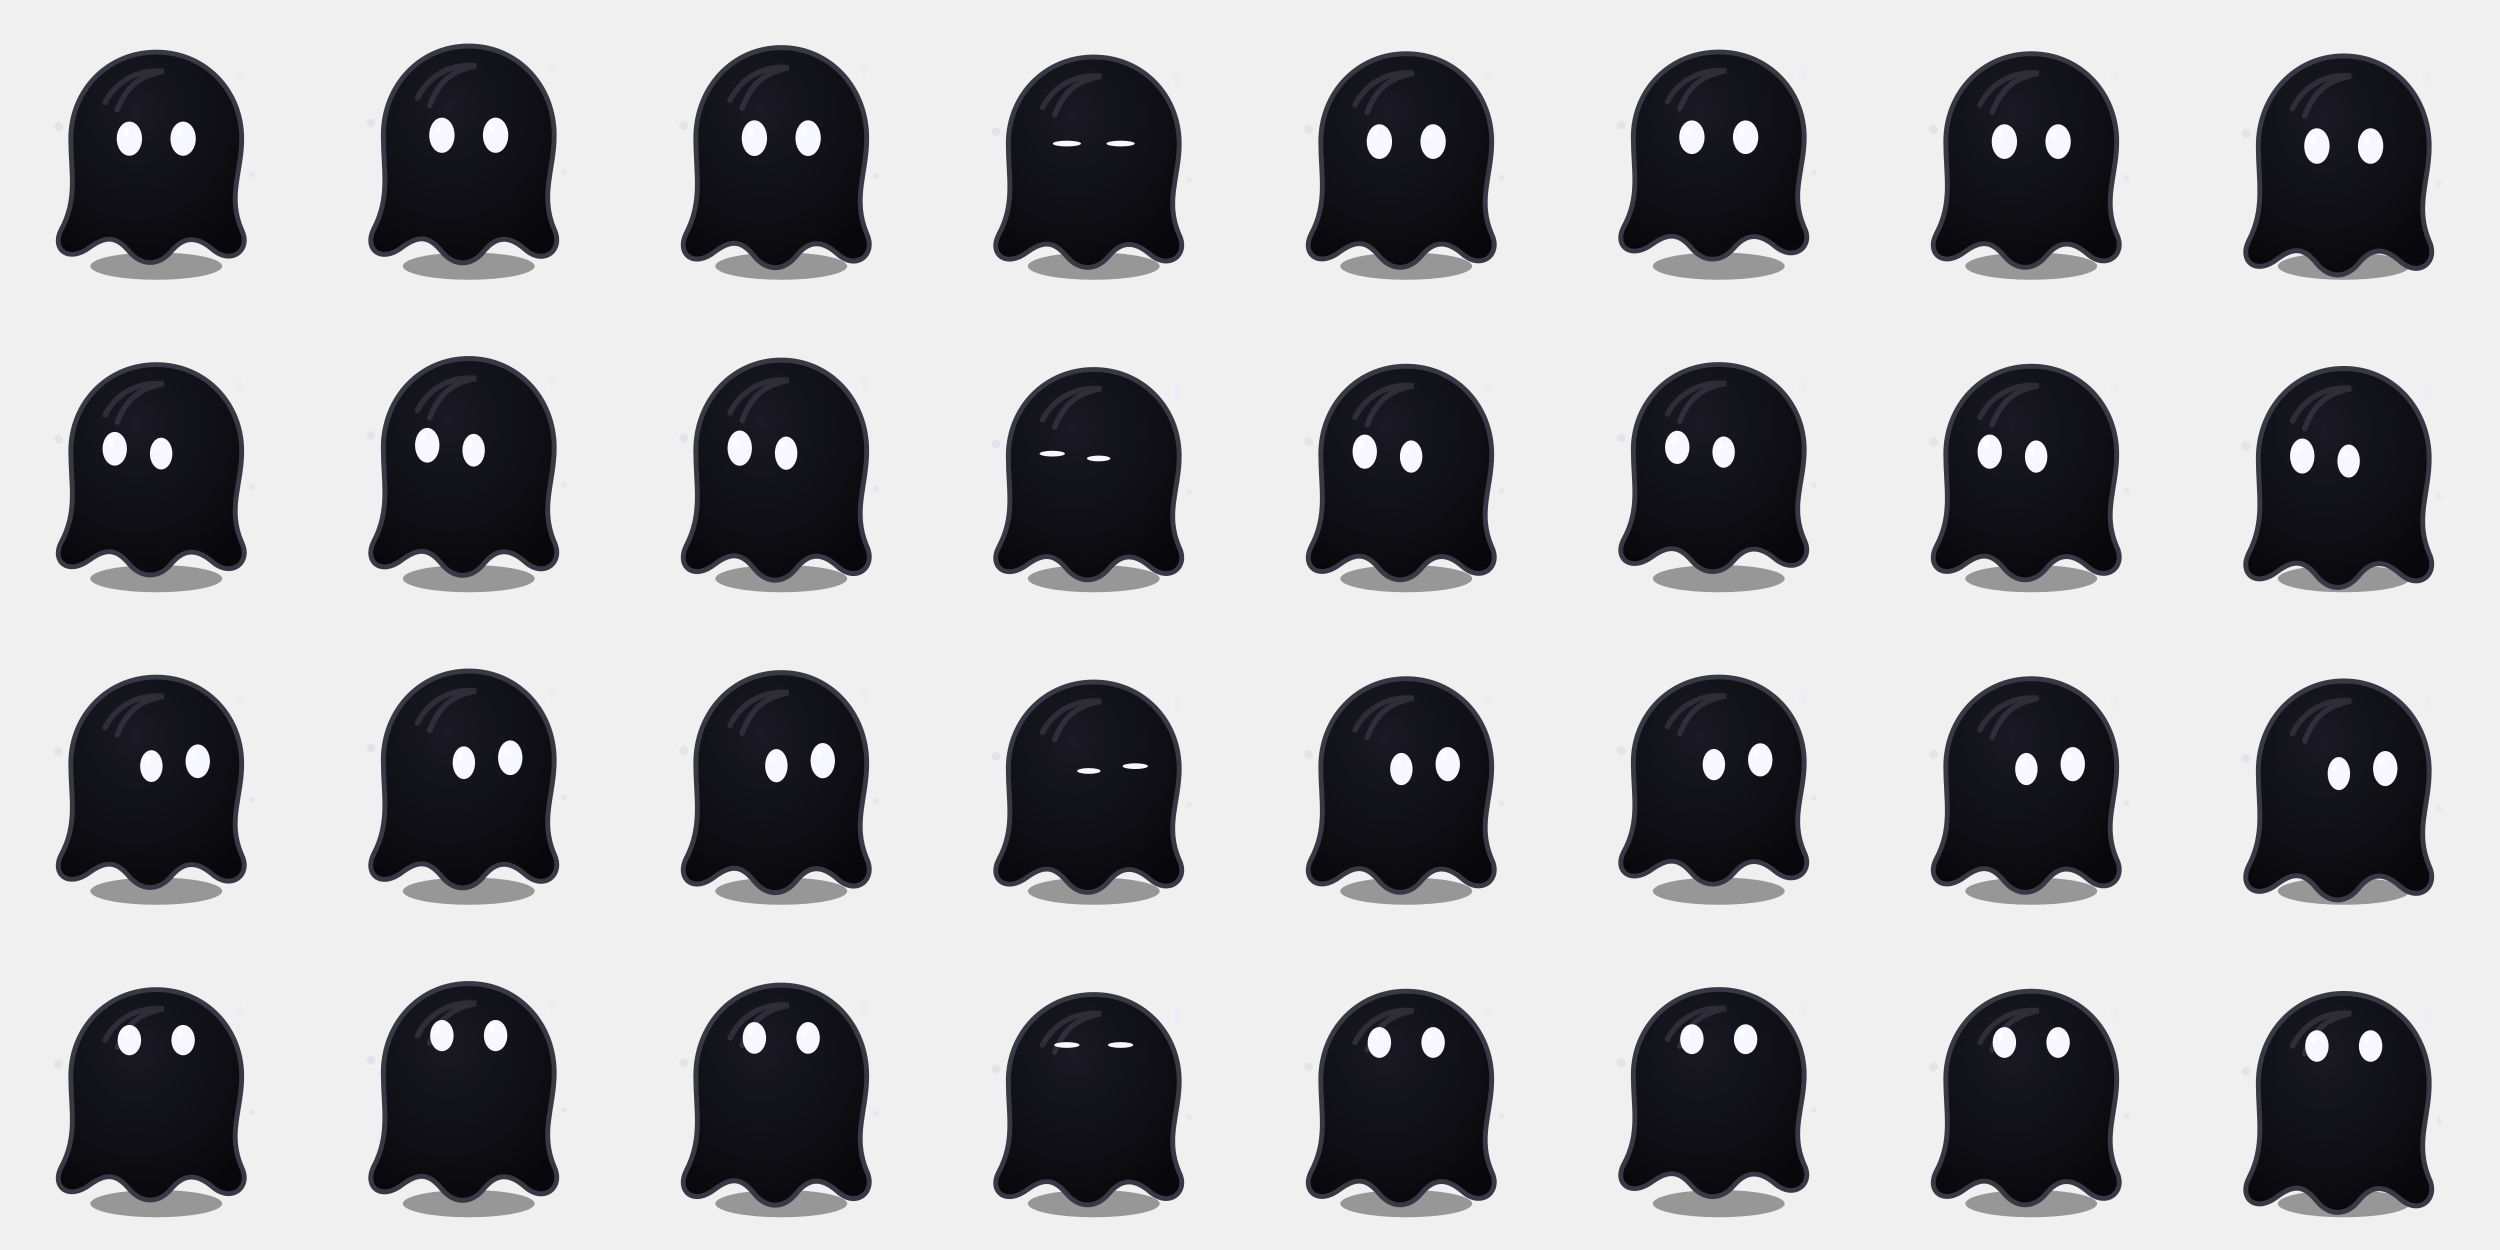
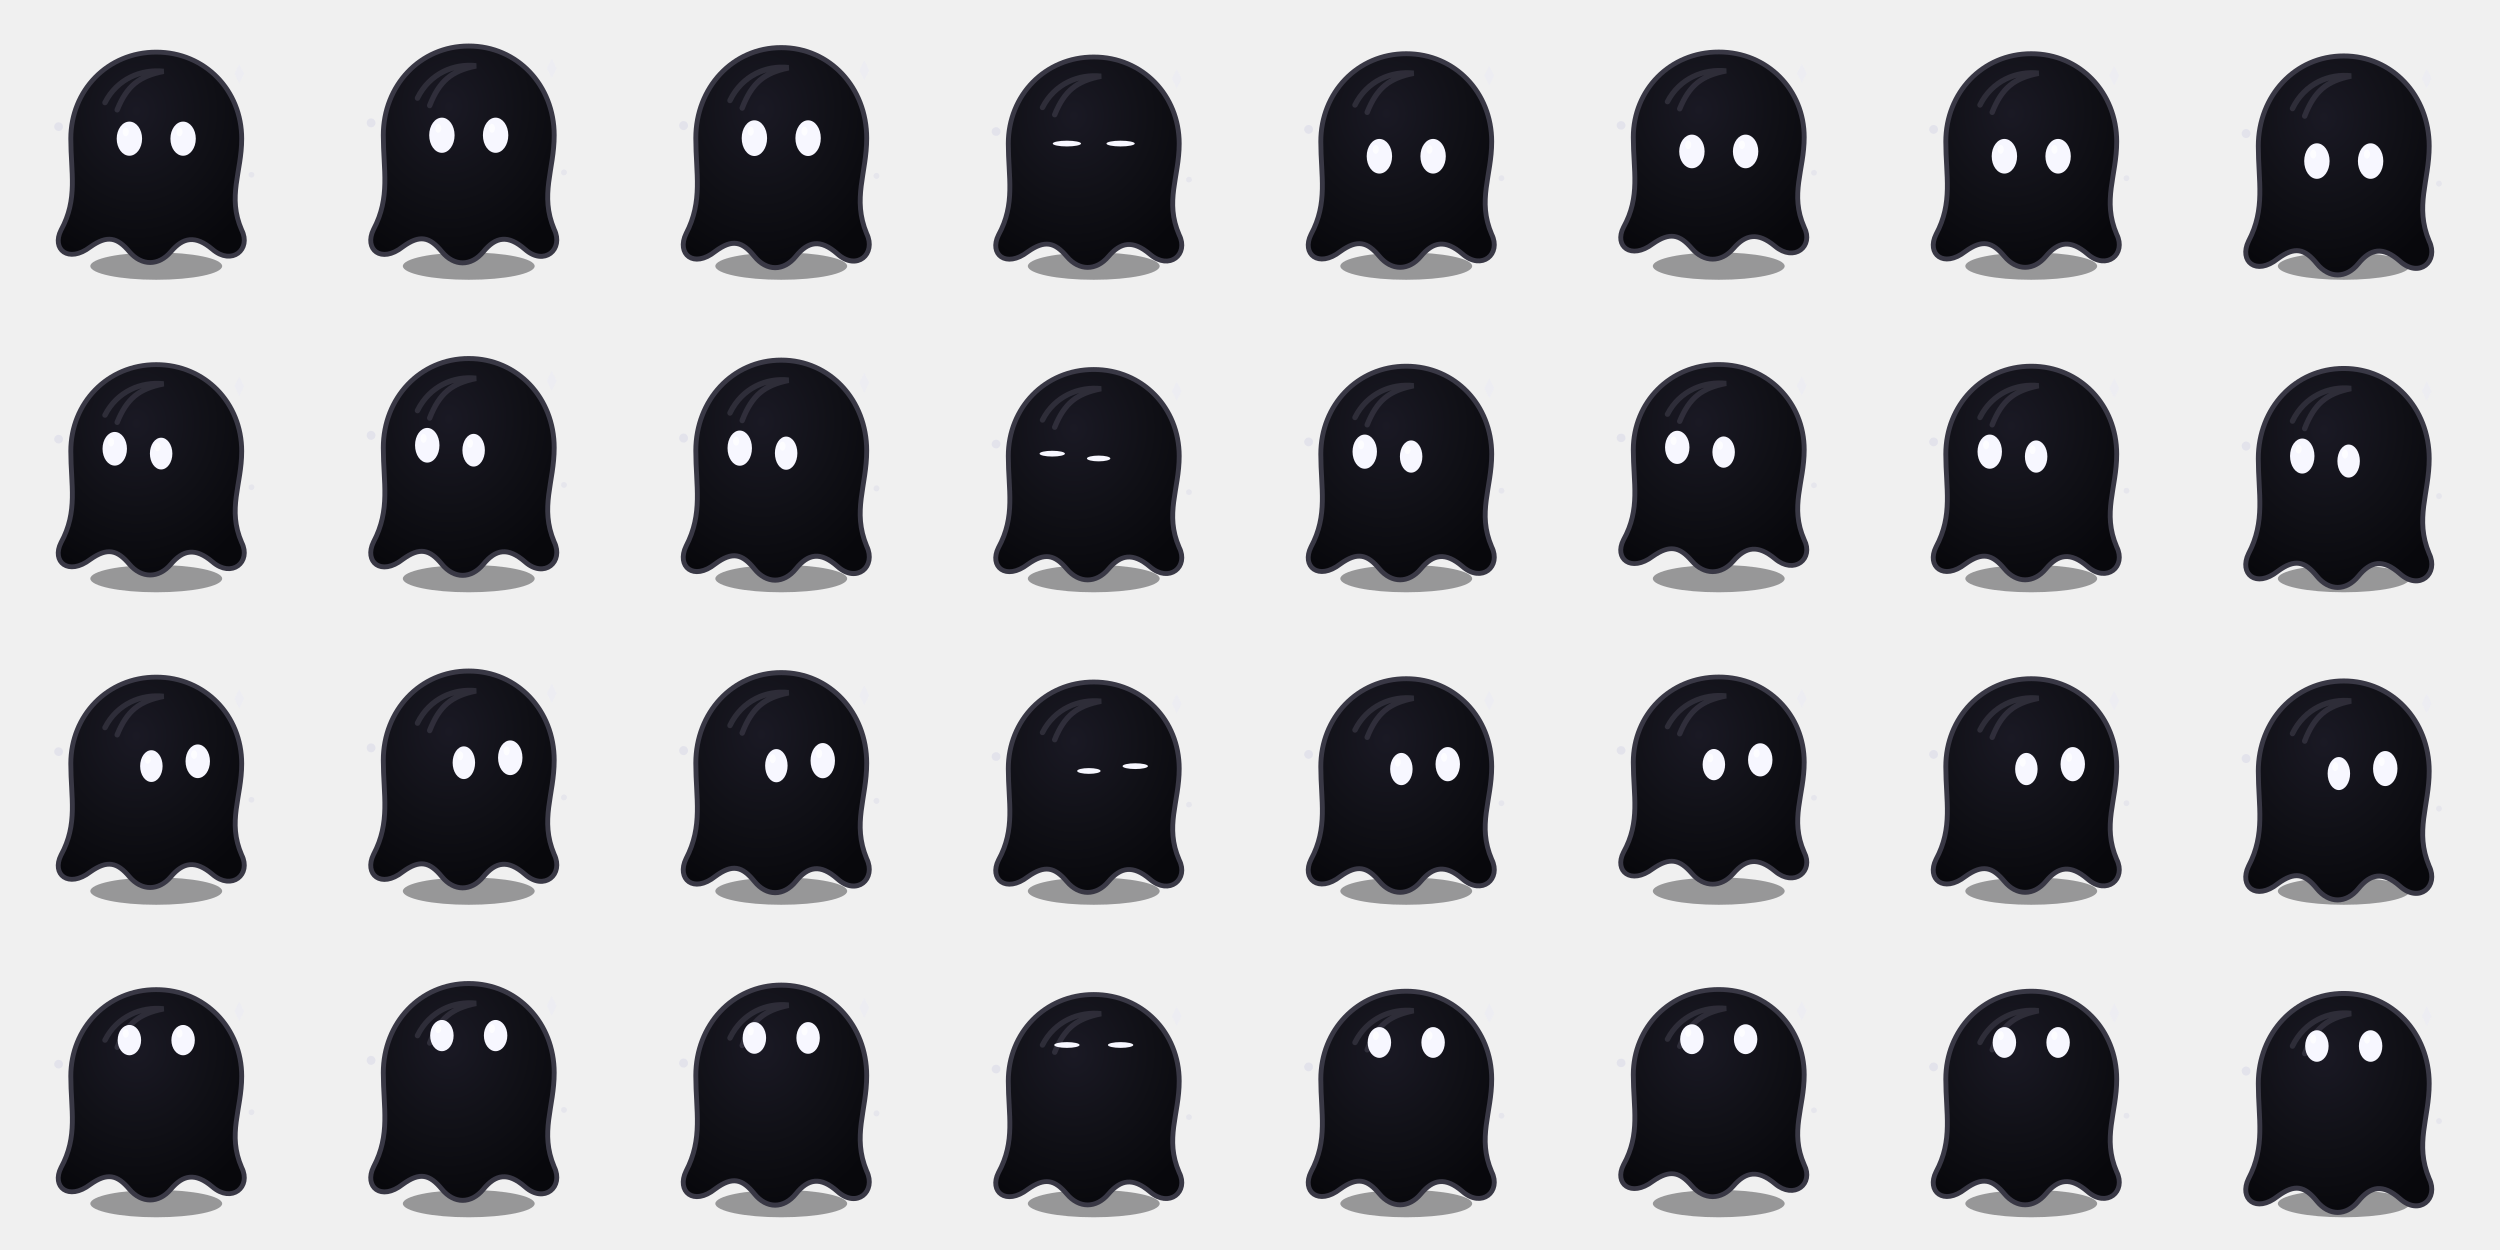
<svg xmlns="http://www.w3.org/2000/svg" width="1024" height="512" viewBox="0 0 1024 512">
  <defs>
    <radialGradient id="bodyGrad" cx="42%" cy="28%" r="75%">
      <stop offset="0" stop-color="#1A1924" />
      <stop offset="0.55" stop-color="#101016" />
      <stop offset="1" stop-color="#08080C" />
    </radialGradient>
    <radialGradient id="wispGrad" cx="50%" cy="42%" r="65%">
      <stop offset="0" stop-color="#FFFFFF" />
      <stop offset="0.32" stop-color="#DDF7FF" />
      <stop offset="0.72" stop-color="#9EDBF5" />
      <stop offset="1" stop-color="#8F8BCB" />
    </radialGradient>
    <linearGradient id="wingGrad" x1="0" y1="0" x2="1" y2="1">
      <stop offset="0" stop-color="#DCD9EE" />
      <stop offset="1" stop-color="#77768C" />
    </linearGradient>
  </defs>
  <g transform="translate(0 0)">
    <ellipse cx="64" cy="109" rx="27" ry="5.6" fill="#050509" opacity=".38" />
    <g transform="translate(0 -1.3) rotate(0.00 64 65) translate(0 65) scale(1 0.985) translate(0 -65)">
      <path d="M64 22 C44 22 29 38 29 58 C29 72 32 83 25 96 C21 104 28 110 37 103 C44 98 48 99 53 105 C58 111 65 111 70 105 C75 99 80 98 87 104 C95 111 103 104 99 96 C93 82 99 72 99 58 C99 38 84 22 64 22 Z" fill="url(#bodyGrad)" stroke="#393845" stroke-width="2.0" stroke-linejoin="round" />
      <path d="M43 43 C48 33 58 29 67 30 C57 32 52 36 48 46" fill="none" stroke="#777587" stroke-width="2.2" stroke-linecap="round" opacity=".25" />
      <ellipse cx="53" cy="58" rx="5.2" ry="7.1" fill="#F7F7FF" transform="translate(0 0.00) scale(1 1)" />
      <ellipse cx="51.5" cy="55.2" rx="1.25" ry="1.8" fill="#FFFFFF" opacity=".78" />
      <ellipse cx="75" cy="58" rx="5.2" ry="7.1" fill="#F7F7FF" transform="translate(0 0.00) scale(1 1)" />
      <ellipse cx="73.5" cy="55.2" rx="1.25" ry="1.8" fill="#FFFFFF" opacity=".78" />
      <circle cx="24" cy="53" r="1.8" fill="#D8D8E8" opacity=".55" />
      <circle cx="103" cy="73" r="1.2" fill="#D8D8E8" opacity=".42" />
      <path d="M96 31 l2 -4 l2 4 l-2 4 Z" fill="#E9E9F6" opacity=".42" />
    </g>
  </g>
  <g transform="translate(128 0)">
    <ellipse cx="64" cy="109" rx="27" ry="5.6" fill="#050509" opacity=".38" />
    <g transform="translate(0 -2.5) rotate(0.00 64 65) translate(0 65) scale(1 1.015) translate(0 -65)">
      <path d="M64 22 C44 22 29 38 29 58 C29 72 32 83 25 96 C21 104 28 110 37 103 C44 98 48 99 53 105 C58 111 65 111 70 105 C75 99 80 98 87 104 C95 111 103 104 99 96 C93 82 99 72 99 58 C99 38 84 22 64 22 Z" fill="url(#bodyGrad)" stroke="#393845" stroke-width="2.0" stroke-linejoin="round" />
      <path d="M43 43 C48 33 58 29 67 30 C57 32 52 36 48 46" fill="none" stroke="#777587" stroke-width="2.2" stroke-linecap="round" opacity=".25" />
      <ellipse cx="53" cy="58" rx="5.2" ry="7.1" fill="#F7F7FF" transform="translate(0 0.00) scale(1 1)" />
      <ellipse cx="51.5" cy="55.2" rx="1.25" ry="1.8" fill="#FFFFFF" opacity=".78" />
      <ellipse cx="75" cy="58" rx="5.2" ry="7.1" fill="#F7F7FF" transform="translate(0 0.00) scale(1 1)" />
      <ellipse cx="73.5" cy="55.2" rx="1.25" ry="1.8" fill="#FFFFFF" opacity=".78" />
      <circle cx="24" cy="53" r="1.8" fill="#D8D8E8" opacity=".55" />
      <circle cx="103" cy="73" r="1.2" fill="#D8D8E8" opacity=".42" />
      <path d="M96 31 l2 -4 l2 4 l-2 4 Z" fill="#E9E9F6" opacity=".42" />
    </g>
  </g>
  <g transform="translate(256 0)">
    <ellipse cx="64" cy="109" rx="27" ry="5.6" fill="#050509" opacity=".38" />
    <g transform="translate(0 -1.2) rotate(0.00 64 65) translate(0 65) scale(1 1.030) translate(0 -65)">
      <path d="M64 22 C44 22 29 38 29 58 C29 72 32 83 25 96 C21 104 28 110 37 103 C44 98 48 99 53 105 C58 111 65 111 70 105 C75 99 80 98 87 104 C95 111 103 104 99 96 C93 82 99 72 99 58 C99 38 84 22 64 22 Z" fill="url(#bodyGrad)" stroke="#393845" stroke-width="2.0" stroke-linejoin="round" />
      <path d="M43 43 C48 33 58 29 67 30 C57 32 52 36 48 46" fill="none" stroke="#777587" stroke-width="2.2" stroke-linecap="round" opacity=".25" />
      <ellipse cx="53" cy="58" rx="5.2" ry="7.1" fill="#F7F7FF" transform="translate(0 0.00) scale(1 1)" />
      <ellipse cx="51.5" cy="55.2" rx="1.25" ry="1.8" fill="#FFFFFF" opacity=".78" />
      <ellipse cx="75" cy="58" rx="5.2" ry="7.1" fill="#F7F7FF" transform="translate(0 0.00) scale(1 1)" />
      <ellipse cx="73.5" cy="55.2" rx="1.25" ry="1.8" fill="#FFFFFF" opacity=".78" />
      <circle cx="24" cy="53" r="1.8" fill="#D8D8E8" opacity=".55" />
      <circle cx="103" cy="73" r="1.2" fill="#D8D8E8" opacity=".42" />
      <path d="M96 31 l2 -4 l2 4 l-2 4 Z" fill="#E9E9F6" opacity=".42" />
    </g>
  </g>
  <g transform="translate(384 0)">
    <ellipse cx="64" cy="109" rx="27" ry="5.6" fill="#050509" opacity=".38" />
    <g transform="translate(0 0.7) rotate(0.00 64 65) translate(0 65) scale(1 0.985) translate(0 -65)">
      <path d="M64 22 C44 22 29 38 29 58 C29 72 32 83 25 96 C21 104 28 110 37 103 C44 98 48 99 53 105 C58 111 65 111 70 105 C75 99 80 98 87 104 C95 111 103 104 99 96 C93 82 99 72 99 58 C99 38 84 22 64 22 Z" fill="url(#bodyGrad)" stroke="#393845" stroke-width="2.0" stroke-linejoin="round" />
      <path d="M43 43 C48 33 58 29 67 30 C57 32 52 36 48 46" fill="none" stroke="#777587" stroke-width="2.2" stroke-linecap="round" opacity=".25" />
      <ellipse cx="53" cy="58" rx="5.8" ry="1.2" fill="#F7F7FF" />
      <ellipse cx="75" cy="58" rx="5.8" ry="1.2" fill="#F7F7FF" />
      <circle cx="24" cy="53" r="1.8" fill="#D8D8E8" opacity=".55" />
      <circle cx="103" cy="73" r="1.2" fill="#D8D8E8" opacity=".42" />
      <path d="M96 31 l2 -4 l2 4 l-2 4 Z" fill="#E9E9F6" opacity=".42" />
    </g>
  </g>
  <g transform="translate(512 0)">
    <ellipse cx="64" cy="109" rx="27" ry="5.6" fill="#050509" opacity=".38" />
    <g transform="translate(0 0.0) rotate(0.00 64 65) translate(0 65) scale(1 1.000) translate(0 -65)">
      <path d="M64 22 C44 22 29 38 29 58 C29 72 32 83 25 96 C21 104 28 110 37 103 C44 98 48 99 53 105 C58 111 65 111 70 105 C75 99 80 98 87 104 C95 111 103 104 99 96 C93 82 99 72 99 58 C99 38 84 22 64 22 Z" fill="url(#bodyGrad)" stroke="#393845" stroke-width="2.0" stroke-linejoin="round" />
      <path d="M43 43 C48 33 58 29 67 30 C57 32 52 36 48 46" fill="none" stroke="#777587" stroke-width="2.2" stroke-linecap="round" opacity=".25" />
-       <ellipse cx="53" cy="58" rx="5.2" ry="7.1" fill="#F7F7FF" transform="translate(0 0.00) scale(1 1)" />
-       <ellipse cx="51.5" cy="55.2" rx="1.25" ry="1.8" fill="#FFFFFF" opacity=".78" />
-       <ellipse cx="75" cy="58" rx="5.2" ry="7.1" fill="#F7F7FF" transform="translate(0 0.00) scale(1 1)" />
-       <ellipse cx="73.5" cy="55.2" rx="1.25" ry="1.8" fill="#FFFFFF" opacity=".78" />
+       <ellipse cx="53" cy="64" rx="5.2" ry="7.1" fill="#F7F7FF" transform="translate(0 0.00) scale(1 1)" />
+       <ellipse cx="51.5" cy="61.2" rx="1.25" ry="1.8" fill="#FFFFFF" opacity=".78" />
+       <ellipse cx="75" cy="64" rx="5.2" ry="7.1" fill="#F7F7FF" transform="translate(0 0.00) scale(1 1)" />
+       <ellipse cx="73.5" cy="61.2" rx="1.25" ry="1.8" fill="#FFFFFF" opacity=".78" />
      <circle cx="24" cy="53" r="1.8" fill="#D8D8E8" opacity=".55" />
      <circle cx="103" cy="73" r="1.2" fill="#D8D8E8" opacity=".42" />
      <path d="M96 31 l2 -4 l2 4 l-2 4 Z" fill="#E9E9F6" opacity=".42" />
    </g>
  </g>
  <g transform="translate(640 0)">
    <ellipse cx="64" cy="109" rx="27" ry="5.6" fill="#050509" opacity=".38" />
    <g transform="translate(0 -2.0) rotate(0.00 64 65) translate(0 65) scale(1 0.970) translate(0 -65)">
      <path d="M64 22 C44 22 29 38 29 58 C29 72 32 83 25 96 C21 104 28 110 37 103 C44 98 48 99 53 105 C58 111 65 111 70 105 C75 99 80 98 87 104 C95 111 103 104 99 96 C93 82 99 72 99 58 C99 38 84 22 64 22 Z" fill="url(#bodyGrad)" stroke="#393845" stroke-width="2.0" stroke-linejoin="round" />
      <path d="M43 43 C48 33 58 29 67 30 C57 32 52 36 48 46" fill="none" stroke="#777587" stroke-width="2.2" stroke-linecap="round" opacity=".25" />
-       <ellipse cx="53" cy="58" rx="5.2" ry="7.1" fill="#F7F7FF" transform="translate(0 0.00) scale(1 1)" />
-       <ellipse cx="51.5" cy="55.2" rx="1.25" ry="1.8" fill="#FFFFFF" opacity=".78" />
-       <ellipse cx="75" cy="58" rx="5.2" ry="7.1" fill="#F7F7FF" transform="translate(0 0.00) scale(1 1)" />
-       <ellipse cx="73.5" cy="55.2" rx="1.25" ry="1.8" fill="#FFFFFF" opacity=".78" />
+       <ellipse cx="53" cy="64" rx="5.2" ry="7.1" fill="#F7F7FF" transform="translate(0 0.00) scale(1 1)" />
+       <ellipse cx="51.5" cy="61.2" rx="1.25" ry="1.8" fill="#FFFFFF" opacity=".78" />
+       <ellipse cx="75" cy="64" rx="5.2" ry="7.1" fill="#F7F7FF" transform="translate(0 0.00) scale(1 1)" />
+       <ellipse cx="73.5" cy="61.2" rx="1.25" ry="1.8" fill="#FFFFFF" opacity=".78" />
      <circle cx="24" cy="53" r="1.8" fill="#D8D8E8" opacity=".55" />
      <circle cx="103" cy="73" r="1.2" fill="#D8D8E8" opacity=".42" />
      <path d="M96 31 l2 -4 l2 4 l-2 4 Z" fill="#E9E9F6" opacity=".42" />
    </g>
  </g>
  <g transform="translate(768 0)">
    <ellipse cx="64" cy="109" rx="27" ry="5.6" fill="#050509" opacity=".38" />
    <g transform="translate(0 0.0) rotate(0.00 64 65) translate(0 65) scale(1 1.000) translate(0 -65)">
      <path d="M64 22 C44 22 29 38 29 58 C29 72 32 83 25 96 C21 104 28 110 37 103 C44 98 48 99 53 105 C58 111 65 111 70 105 C75 99 80 98 87 104 C95 111 103 104 99 96 C93 82 99 72 99 58 C99 38 84 22 64 22 Z" fill="url(#bodyGrad)" stroke="#393845" stroke-width="2.0" stroke-linejoin="round" />
      <path d="M43 43 C48 33 58 29 67 30 C57 32 52 36 48 46" fill="none" stroke="#777587" stroke-width="2.2" stroke-linecap="round" opacity=".25" />
-       <ellipse cx="53" cy="58" rx="5.2" ry="7.1" fill="#F7F7FF" transform="translate(0 0.00) scale(1 1)" />
-       <ellipse cx="51.5" cy="55.2" rx="1.25" ry="1.8" fill="#FFFFFF" opacity=".78" />
-       <ellipse cx="75" cy="58" rx="5.2" ry="7.1" fill="#F7F7FF" transform="translate(0 0.00) scale(1 1)" />
-       <ellipse cx="73.5" cy="55.2" rx="1.25" ry="1.8" fill="#FFFFFF" opacity=".78" />
+       <ellipse cx="53" cy="64" rx="5.2" ry="7.1" fill="#F7F7FF" transform="translate(0 0.00) scale(1 1)" />
+       <ellipse cx="51.5" cy="61.2" rx="1.25" ry="1.8" fill="#FFFFFF" opacity=".78" />
+       <ellipse cx="75" cy="64" rx="5.2" ry="7.1" fill="#F7F7FF" transform="translate(0 0.00) scale(1 1)" />
+       <ellipse cx="73.5" cy="61.2" rx="1.25" ry="1.8" fill="#FFFFFF" opacity=".78" />
      <circle cx="24" cy="53" r="1.8" fill="#D8D8E8" opacity=".55" />
      <circle cx="103" cy="73" r="1.2" fill="#D8D8E8" opacity=".42" />
      <path d="M96 31 l2 -4 l2 4 l-2 4 Z" fill="#E9E9F6" opacity=".42" />
    </g>
  </g>
  <g transform="translate(896 0)">
    <ellipse cx="64" cy="109" rx="27" ry="5.6" fill="#050509" opacity=".38" />
    <g transform="translate(0 2.0) rotate(0.00 64 65) translate(0 65) scale(1 1.025) translate(0 -65)">
      <path d="M64 22 C44 22 29 38 29 58 C29 72 32 83 25 96 C21 104 28 110 37 103 C44 98 48 99 53 105 C58 111 65 111 70 105 C75 99 80 98 87 104 C95 111 103 104 99 96 C93 82 99 72 99 58 C99 38 84 22 64 22 Z" fill="url(#bodyGrad)" stroke="#393845" stroke-width="2.0" stroke-linejoin="round" />
      <path d="M43 43 C48 33 58 29 67 30 C57 32 52 36 48 46" fill="none" stroke="#777587" stroke-width="2.2" stroke-linecap="round" opacity=".25" />
-       <ellipse cx="53" cy="58" rx="5.2" ry="7.1" fill="#F7F7FF" transform="translate(0 0.00) scale(1 1)" />
-       <ellipse cx="51.5" cy="55.2" rx="1.25" ry="1.8" fill="#FFFFFF" opacity=".78" />
-       <ellipse cx="75" cy="58" rx="5.2" ry="7.1" fill="#F7F7FF" transform="translate(0 0.00) scale(1 1)" />
-       <ellipse cx="73.5" cy="55.2" rx="1.25" ry="1.8" fill="#FFFFFF" opacity=".78" />
+       <ellipse cx="53" cy="64" rx="5.2" ry="7.1" fill="#F7F7FF" transform="translate(0 0.00) scale(1 1)" />
+       <ellipse cx="51.5" cy="61.2" rx="1.25" ry="1.8" fill="#FFFFFF" opacity=".78" />
+       <ellipse cx="75" cy="64" rx="5.2" ry="7.1" fill="#F7F7FF" transform="translate(0 0.00) scale(1 1)" />
+       <ellipse cx="73.5" cy="61.2" rx="1.25" ry="1.8" fill="#FFFFFF" opacity=".78" />
      <circle cx="24" cy="53" r="1.8" fill="#D8D8E8" opacity=".55" />
      <circle cx="103" cy="73" r="1.2" fill="#D8D8E8" opacity=".42" />
      <path d="M96 31 l2 -4 l2 4 l-2 4 Z" fill="#E9E9F6" opacity=".42" />
    </g>
  </g>
  <g transform="translate(0 128)">
    <ellipse cx="64" cy="109" rx="27" ry="5.6" fill="#050509" opacity=".38" />
    <g transform="translate(0 -1.3) rotate(0.00 64 65) translate(0 65) scale(1 0.985) translate(0 -65)">
      <path d="M64 22 C44 22 29 38 29 58 C29 72 32 83 25 96 C21 104 28 110 37 103 C44 98 48 99 53 105 C58 111 65 111 70 105 C75 99 80 98 87 104 C95 111 103 104 99 96 C93 82 99 72 99 58 C99 38 84 22 64 22 Z" fill="url(#bodyGrad)" stroke="#393845" stroke-width="2.0" stroke-linejoin="round" />
      <path d="M43 43 C48 33 58 29 67 30 C57 32 52 36 48 46" fill="none" stroke="#777587" stroke-width="2.2" stroke-linecap="round" opacity=".25" />
      <ellipse cx="47" cy="57" rx="5.0" ry="7.0" fill="#F7F7FF" transform="translate(0 0.00) scale(1 1)" />
      <ellipse cx="45.5" cy="54.2" rx="1.25" ry="1.8" fill="#FFFFFF" opacity=".78" />
      <ellipse cx="66" cy="59" rx="4.6" ry="6.6" fill="#F7F7FF" transform="translate(0 0.00) scale(1 1)" />
      <ellipse cx="64.5" cy="56.2" rx="1.25" ry="1.8" fill="#FFFFFF" opacity=".78" />
      <circle cx="24" cy="53" r="1.8" fill="#D8D8E8" opacity=".55" />
      <circle cx="103" cy="73" r="1.2" fill="#D8D8E8" opacity=".42" />
      <path d="M96 31 l2 -4 l2 4 l-2 4 Z" fill="#E9E9F6" opacity=".42" />
    </g>
  </g>
  <g transform="translate(128 128)">
    <ellipse cx="64" cy="109" rx="27" ry="5.6" fill="#050509" opacity=".38" />
    <g transform="translate(0 -2.5) rotate(0.00 64 65) translate(0 65) scale(1 1.015) translate(0 -65)">
      <path d="M64 22 C44 22 29 38 29 58 C29 72 32 83 25 96 C21 104 28 110 37 103 C44 98 48 99 53 105 C58 111 65 111 70 105 C75 99 80 98 87 104 C95 111 103 104 99 96 C93 82 99 72 99 58 C99 38 84 22 64 22 Z" fill="url(#bodyGrad)" stroke="#393845" stroke-width="2.0" stroke-linejoin="round" />
      <path d="M43 43 C48 33 58 29 67 30 C57 32 52 36 48 46" fill="none" stroke="#777587" stroke-width="2.2" stroke-linecap="round" opacity=".25" />
      <ellipse cx="47" cy="57" rx="5.0" ry="7.0" fill="#F7F7FF" transform="translate(0 0.00) scale(1 1)" />
      <ellipse cx="45.5" cy="54.2" rx="1.25" ry="1.8" fill="#FFFFFF" opacity=".78" />
      <ellipse cx="66" cy="59" rx="4.6" ry="6.6" fill="#F7F7FF" transform="translate(0 0.00) scale(1 1)" />
      <ellipse cx="64.5" cy="56.2" rx="1.25" ry="1.8" fill="#FFFFFF" opacity=".78" />
      <circle cx="24" cy="53" r="1.8" fill="#D8D8E8" opacity=".55" />
      <circle cx="103" cy="73" r="1.2" fill="#D8D8E8" opacity=".42" />
      <path d="M96 31 l2 -4 l2 4 l-2 4 Z" fill="#E9E9F6" opacity=".42" />
    </g>
  </g>
  <g transform="translate(256 128)">
    <ellipse cx="64" cy="109" rx="27" ry="5.6" fill="#050509" opacity=".38" />
    <g transform="translate(0 -1.2) rotate(0.00 64 65) translate(0 65) scale(1 1.030) translate(0 -65)">
      <path d="M64 22 C44 22 29 38 29 58 C29 72 32 83 25 96 C21 104 28 110 37 103 C44 98 48 99 53 105 C58 111 65 111 70 105 C75 99 80 98 87 104 C95 111 103 104 99 96 C93 82 99 72 99 58 C99 38 84 22 64 22 Z" fill="url(#bodyGrad)" stroke="#393845" stroke-width="2.0" stroke-linejoin="round" />
      <path d="M43 43 C48 33 58 29 67 30 C57 32 52 36 48 46" fill="none" stroke="#777587" stroke-width="2.2" stroke-linecap="round" opacity=".25" />
      <ellipse cx="47" cy="57" rx="5.0" ry="7.0" fill="#F7F7FF" transform="translate(0 0.00) scale(1 1)" />
      <ellipse cx="45.5" cy="54.2" rx="1.25" ry="1.8" fill="#FFFFFF" opacity=".78" />
      <ellipse cx="66" cy="59" rx="4.6" ry="6.6" fill="#F7F7FF" transform="translate(0 0.00) scale(1 1)" />
      <ellipse cx="64.5" cy="56.2" rx="1.25" ry="1.8" fill="#FFFFFF" opacity=".78" />
      <circle cx="24" cy="53" r="1.8" fill="#D8D8E8" opacity=".55" />
      <circle cx="103" cy="73" r="1.2" fill="#D8D8E8" opacity=".42" />
      <path d="M96 31 l2 -4 l2 4 l-2 4 Z" fill="#E9E9F6" opacity=".42" />
    </g>
  </g>
  <g transform="translate(384 128)">
    <ellipse cx="64" cy="109" rx="27" ry="5.6" fill="#050509" opacity=".38" />
    <g transform="translate(0 0.7) rotate(0.00 64 65) translate(0 65) scale(1 0.985) translate(0 -65)">
      <path d="M64 22 C44 22 29 38 29 58 C29 72 32 83 25 96 C21 104 28 110 37 103 C44 98 48 99 53 105 C58 111 65 111 70 105 C75 99 80 98 87 104 C95 111 103 104 99 96 C93 82 99 72 99 58 C99 38 84 22 64 22 Z" fill="url(#bodyGrad)" stroke="#393845" stroke-width="2.0" stroke-linejoin="round" />
      <path d="M43 43 C48 33 58 29 67 30 C57 32 52 36 48 46" fill="none" stroke="#777587" stroke-width="2.2" stroke-linecap="round" opacity=".25" />
      <ellipse cx="47" cy="57" rx="5.2" ry="1.2" fill="#F7F7FF" />
      <ellipse cx="66" cy="59" rx="4.8" ry="1.2" fill="#F7F7FF" />
      <circle cx="24" cy="53" r="1.8" fill="#D8D8E8" opacity=".55" />
      <circle cx="103" cy="73" r="1.2" fill="#D8D8E8" opacity=".42" />
      <path d="M96 31 l2 -4 l2 4 l-2 4 Z" fill="#E9E9F6" opacity=".42" />
    </g>
  </g>
  <g transform="translate(512 128)">
    <ellipse cx="64" cy="109" rx="27" ry="5.6" fill="#050509" opacity=".38" />
    <g transform="translate(0 0.0) rotate(0.00 64 65) translate(0 65) scale(1 1.000) translate(0 -65)">
      <path d="M64 22 C44 22 29 38 29 58 C29 72 32 83 25 96 C21 104 28 110 37 103 C44 98 48 99 53 105 C58 111 65 111 70 105 C75 99 80 98 87 104 C95 111 103 104 99 96 C93 82 99 72 99 58 C99 38 84 22 64 22 Z" fill="url(#bodyGrad)" stroke="#393845" stroke-width="2.0" stroke-linejoin="round" />
      <path d="M43 43 C48 33 58 29 67 30 C57 32 52 36 48 46" fill="none" stroke="#777587" stroke-width="2.2" stroke-linecap="round" opacity=".25" />
      <ellipse cx="47" cy="57" rx="5.0" ry="7.0" fill="#F7F7FF" transform="translate(0 0.00) scale(1 1)" />
      <ellipse cx="45.5" cy="54.2" rx="1.25" ry="1.8" fill="#FFFFFF" opacity=".78" />
      <ellipse cx="66" cy="59" rx="4.6" ry="6.6" fill="#F7F7FF" transform="translate(0 0.00) scale(1 1)" />
      <ellipse cx="64.5" cy="56.2" rx="1.25" ry="1.8" fill="#FFFFFF" opacity=".78" />
      <circle cx="24" cy="53" r="1.8" fill="#D8D8E8" opacity=".55" />
      <circle cx="103" cy="73" r="1.2" fill="#D8D8E8" opacity=".42" />
      <path d="M96 31 l2 -4 l2 4 l-2 4 Z" fill="#E9E9F6" opacity=".42" />
    </g>
  </g>
  <g transform="translate(640 128)">
    <ellipse cx="64" cy="109" rx="27" ry="5.6" fill="#050509" opacity=".38" />
    <g transform="translate(0 -2.0) rotate(0.00 64 65) translate(0 65) scale(1 0.970) translate(0 -65)">
      <path d="M64 22 C44 22 29 38 29 58 C29 72 32 83 25 96 C21 104 28 110 37 103 C44 98 48 99 53 105 C58 111 65 111 70 105 C75 99 80 98 87 104 C95 111 103 104 99 96 C93 82 99 72 99 58 C99 38 84 22 64 22 Z" fill="url(#bodyGrad)" stroke="#393845" stroke-width="2.0" stroke-linejoin="round" />
      <path d="M43 43 C48 33 58 29 67 30 C57 32 52 36 48 46" fill="none" stroke="#777587" stroke-width="2.2" stroke-linecap="round" opacity=".25" />
      <ellipse cx="47" cy="57" rx="5.0" ry="7.0" fill="#F7F7FF" transform="translate(0 0.00) scale(1 1)" />
      <ellipse cx="45.5" cy="54.2" rx="1.25" ry="1.8" fill="#FFFFFF" opacity=".78" />
      <ellipse cx="66" cy="59" rx="4.6" ry="6.6" fill="#F7F7FF" transform="translate(0 0.00) scale(1 1)" />
      <ellipse cx="64.5" cy="56.2" rx="1.25" ry="1.8" fill="#FFFFFF" opacity=".78" />
      <circle cx="24" cy="53" r="1.8" fill="#D8D8E8" opacity=".55" />
      <circle cx="103" cy="73" r="1.2" fill="#D8D8E8" opacity=".42" />
      <path d="M96 31 l2 -4 l2 4 l-2 4 Z" fill="#E9E9F6" opacity=".42" />
    </g>
  </g>
  <g transform="translate(768 128)">
    <ellipse cx="64" cy="109" rx="27" ry="5.6" fill="#050509" opacity=".38" />
    <g transform="translate(0 0.0) rotate(0.00 64 65) translate(0 65) scale(1 1.000) translate(0 -65)">
      <path d="M64 22 C44 22 29 38 29 58 C29 72 32 83 25 96 C21 104 28 110 37 103 C44 98 48 99 53 105 C58 111 65 111 70 105 C75 99 80 98 87 104 C95 111 103 104 99 96 C93 82 99 72 99 58 C99 38 84 22 64 22 Z" fill="url(#bodyGrad)" stroke="#393845" stroke-width="2.0" stroke-linejoin="round" />
      <path d="M43 43 C48 33 58 29 67 30 C57 32 52 36 48 46" fill="none" stroke="#777587" stroke-width="2.2" stroke-linecap="round" opacity=".25" />
      <ellipse cx="47" cy="57" rx="5.0" ry="7.0" fill="#F7F7FF" transform="translate(0 0.00) scale(1 1)" />
      <ellipse cx="45.5" cy="54.2" rx="1.25" ry="1.8" fill="#FFFFFF" opacity=".78" />
      <ellipse cx="66" cy="59" rx="4.6" ry="6.6" fill="#F7F7FF" transform="translate(0 0.00) scale(1 1)" />
      <ellipse cx="64.5" cy="56.2" rx="1.25" ry="1.8" fill="#FFFFFF" opacity=".78" />
      <circle cx="24" cy="53" r="1.8" fill="#D8D8E8" opacity=".55" />
      <circle cx="103" cy="73" r="1.2" fill="#D8D8E8" opacity=".42" />
      <path d="M96 31 l2 -4 l2 4 l-2 4 Z" fill="#E9E9F6" opacity=".42" />
    </g>
  </g>
  <g transform="translate(896 128)">
    <ellipse cx="64" cy="109" rx="27" ry="5.6" fill="#050509" opacity=".38" />
    <g transform="translate(0 2.0) rotate(0.00 64 65) translate(0 65) scale(1 1.025) translate(0 -65)">
      <path d="M64 22 C44 22 29 38 29 58 C29 72 32 83 25 96 C21 104 28 110 37 103 C44 98 48 99 53 105 C58 111 65 111 70 105 C75 99 80 98 87 104 C95 111 103 104 99 96 C93 82 99 72 99 58 C99 38 84 22 64 22 Z" fill="url(#bodyGrad)" stroke="#393845" stroke-width="2.0" stroke-linejoin="round" />
      <path d="M43 43 C48 33 58 29 67 30 C57 32 52 36 48 46" fill="none" stroke="#777587" stroke-width="2.2" stroke-linecap="round" opacity=".25" />
      <ellipse cx="47" cy="57" rx="5.0" ry="7.0" fill="#F7F7FF" transform="translate(0 0.00) scale(1 1)" />
      <ellipse cx="45.5" cy="54.2" rx="1.25" ry="1.8" fill="#FFFFFF" opacity=".78" />
      <ellipse cx="66" cy="59" rx="4.6" ry="6.6" fill="#F7F7FF" transform="translate(0 0.00) scale(1 1)" />
      <ellipse cx="64.5" cy="56.2" rx="1.25" ry="1.8" fill="#FFFFFF" opacity=".78" />
      <circle cx="24" cy="53" r="1.8" fill="#D8D8E8" opacity=".55" />
      <circle cx="103" cy="73" r="1.2" fill="#D8D8E8" opacity=".42" />
      <path d="M96 31 l2 -4 l2 4 l-2 4 Z" fill="#E9E9F6" opacity=".42" />
    </g>
  </g>
  <g transform="translate(0 256)">
    <ellipse cx="64" cy="109" rx="27" ry="5.6" fill="#050509" opacity=".38" />
    <g transform="translate(0 -1.3) rotate(0.00 64 65) translate(0 65) scale(1 0.985) translate(0 -65)">
      <path d="M64 22 C44 22 29 38 29 58 C29 72 32 83 25 96 C21 104 28 110 37 103 C44 98 48 99 53 105 C58 111 65 111 70 105 C75 99 80 98 87 104 C95 111 103 104 99 96 C93 82 99 72 99 58 C99 38 84 22 64 22 Z" fill="url(#bodyGrad)" stroke="#393845" stroke-width="2.0" stroke-linejoin="round" />
      <path d="M43 43 C48 33 58 29 67 30 C57 32 52 36 48 46" fill="none" stroke="#777587" stroke-width="2.2" stroke-linecap="round" opacity=".25" />
      <ellipse cx="62" cy="59" rx="4.6" ry="6.6" fill="#F7F7FF" transform="translate(0 0.00) scale(1 1)" />
      <ellipse cx="60.5" cy="56.2" rx="1.25" ry="1.8" fill="#FFFFFF" opacity=".78" />
      <ellipse cx="81" cy="57" rx="5.0" ry="7.0" fill="#F7F7FF" transform="translate(0 0.00) scale(1 1)" />
      <ellipse cx="79.5" cy="54.2" rx="1.25" ry="1.8" fill="#FFFFFF" opacity=".78" />
      <circle cx="24" cy="53" r="1.8" fill="#D8D8E8" opacity=".55" />
      <circle cx="103" cy="73" r="1.2" fill="#D8D8E8" opacity=".42" />
      <path d="M96 31 l2 -4 l2 4 l-2 4 Z" fill="#E9E9F6" opacity=".42" />
    </g>
  </g>
  <g transform="translate(128 256)">
    <ellipse cx="64" cy="109" rx="27" ry="5.6" fill="#050509" opacity=".38" />
    <g transform="translate(0 -2.5) rotate(0.00 64 65) translate(0 65) scale(1 1.015) translate(0 -65)">
      <path d="M64 22 C44 22 29 38 29 58 C29 72 32 83 25 96 C21 104 28 110 37 103 C44 98 48 99 53 105 C58 111 65 111 70 105 C75 99 80 98 87 104 C95 111 103 104 99 96 C93 82 99 72 99 58 C99 38 84 22 64 22 Z" fill="url(#bodyGrad)" stroke="#393845" stroke-width="2.0" stroke-linejoin="round" />
      <path d="M43 43 C48 33 58 29 67 30 C57 32 52 36 48 46" fill="none" stroke="#777587" stroke-width="2.2" stroke-linecap="round" opacity=".25" />
      <ellipse cx="62" cy="59" rx="4.6" ry="6.6" fill="#F7F7FF" transform="translate(0 0.00) scale(1 1)" />
      <ellipse cx="60.5" cy="56.2" rx="1.25" ry="1.8" fill="#FFFFFF" opacity=".78" />
      <ellipse cx="81" cy="57" rx="5.0" ry="7.0" fill="#F7F7FF" transform="translate(0 0.00) scale(1 1)" />
      <ellipse cx="79.5" cy="54.2" rx="1.25" ry="1.8" fill="#FFFFFF" opacity=".78" />
      <circle cx="24" cy="53" r="1.8" fill="#D8D8E8" opacity=".55" />
      <circle cx="103" cy="73" r="1.2" fill="#D8D8E8" opacity=".42" />
      <path d="M96 31 l2 -4 l2 4 l-2 4 Z" fill="#E9E9F6" opacity=".42" />
    </g>
  </g>
  <g transform="translate(256 256)">
    <ellipse cx="64" cy="109" rx="27" ry="5.6" fill="#050509" opacity=".38" />
    <g transform="translate(0 -1.2) rotate(0.00 64 65) translate(0 65) scale(1 1.030) translate(0 -65)">
      <path d="M64 22 C44 22 29 38 29 58 C29 72 32 83 25 96 C21 104 28 110 37 103 C44 98 48 99 53 105 C58 111 65 111 70 105 C75 99 80 98 87 104 C95 111 103 104 99 96 C93 82 99 72 99 58 C99 38 84 22 64 22 Z" fill="url(#bodyGrad)" stroke="#393845" stroke-width="2.0" stroke-linejoin="round" />
      <path d="M43 43 C48 33 58 29 67 30 C57 32 52 36 48 46" fill="none" stroke="#777587" stroke-width="2.2" stroke-linecap="round" opacity=".25" />
      <ellipse cx="62" cy="59" rx="4.6" ry="6.6" fill="#F7F7FF" transform="translate(0 0.00) scale(1 1)" />
      <ellipse cx="60.5" cy="56.2" rx="1.25" ry="1.8" fill="#FFFFFF" opacity=".78" />
      <ellipse cx="81" cy="57" rx="5.0" ry="7.0" fill="#F7F7FF" transform="translate(0 0.00) scale(1 1)" />
      <ellipse cx="79.5" cy="54.2" rx="1.25" ry="1.8" fill="#FFFFFF" opacity=".78" />
      <circle cx="24" cy="53" r="1.8" fill="#D8D8E8" opacity=".55" />
      <circle cx="103" cy="73" r="1.2" fill="#D8D8E8" opacity=".42" />
      <path d="M96 31 l2 -4 l2 4 l-2 4 Z" fill="#E9E9F6" opacity=".42" />
    </g>
  </g>
  <g transform="translate(384 256)">
    <ellipse cx="64" cy="109" rx="27" ry="5.6" fill="#050509" opacity=".38" />
    <g transform="translate(0 0.7) rotate(0.00 64 65) translate(0 65) scale(1 0.985) translate(0 -65)">
      <path d="M64 22 C44 22 29 38 29 58 C29 72 32 83 25 96 C21 104 28 110 37 103 C44 98 48 99 53 105 C58 111 65 111 70 105 C75 99 80 98 87 104 C95 111 103 104 99 96 C93 82 99 72 99 58 C99 38 84 22 64 22 Z" fill="url(#bodyGrad)" stroke="#393845" stroke-width="2.0" stroke-linejoin="round" />
      <path d="M43 43 C48 33 58 29 67 30 C57 32 52 36 48 46" fill="none" stroke="#777587" stroke-width="2.2" stroke-linecap="round" opacity=".25" />
      <ellipse cx="62" cy="59" rx="4.8" ry="1.2" fill="#F7F7FF" />
      <ellipse cx="81" cy="57" rx="5.2" ry="1.2" fill="#F7F7FF" />
      <circle cx="24" cy="53" r="1.8" fill="#D8D8E8" opacity=".55" />
      <circle cx="103" cy="73" r="1.2" fill="#D8D8E8" opacity=".42" />
      <path d="M96 31 l2 -4 l2 4 l-2 4 Z" fill="#E9E9F6" opacity=".42" />
    </g>
  </g>
  <g transform="translate(512 256)">
    <ellipse cx="64" cy="109" rx="27" ry="5.6" fill="#050509" opacity=".38" />
    <g transform="translate(0 0.0) rotate(0.00 64 65) translate(0 65) scale(1 1.000) translate(0 -65)">
      <path d="M64 22 C44 22 29 38 29 58 C29 72 32 83 25 96 C21 104 28 110 37 103 C44 98 48 99 53 105 C58 111 65 111 70 105 C75 99 80 98 87 104 C95 111 103 104 99 96 C93 82 99 72 99 58 C99 38 84 22 64 22 Z" fill="url(#bodyGrad)" stroke="#393845" stroke-width="2.0" stroke-linejoin="round" />
      <path d="M43 43 C48 33 58 29 67 30 C57 32 52 36 48 46" fill="none" stroke="#777587" stroke-width="2.2" stroke-linecap="round" opacity=".25" />
      <ellipse cx="62" cy="59" rx="4.6" ry="6.6" fill="#F7F7FF" transform="translate(0 0.00) scale(1 1)" />
      <ellipse cx="60.5" cy="56.2" rx="1.25" ry="1.8" fill="#FFFFFF" opacity=".78" />
      <ellipse cx="81" cy="57" rx="5.0" ry="7.0" fill="#F7F7FF" transform="translate(0 0.00) scale(1 1)" />
      <ellipse cx="79.5" cy="54.2" rx="1.25" ry="1.8" fill="#FFFFFF" opacity=".78" />
      <circle cx="24" cy="53" r="1.8" fill="#D8D8E8" opacity=".55" />
      <circle cx="103" cy="73" r="1.2" fill="#D8D8E8" opacity=".42" />
      <path d="M96 31 l2 -4 l2 4 l-2 4 Z" fill="#E9E9F6" opacity=".42" />
    </g>
  </g>
  <g transform="translate(640 256)">
    <ellipse cx="64" cy="109" rx="27" ry="5.6" fill="#050509" opacity=".38" />
    <g transform="translate(0 -2.0) rotate(0.00 64 65) translate(0 65) scale(1 0.970) translate(0 -65)">
      <path d="M64 22 C44 22 29 38 29 58 C29 72 32 83 25 96 C21 104 28 110 37 103 C44 98 48 99 53 105 C58 111 65 111 70 105 C75 99 80 98 87 104 C95 111 103 104 99 96 C93 82 99 72 99 58 C99 38 84 22 64 22 Z" fill="url(#bodyGrad)" stroke="#393845" stroke-width="2.0" stroke-linejoin="round" />
      <path d="M43 43 C48 33 58 29 67 30 C57 32 52 36 48 46" fill="none" stroke="#777587" stroke-width="2.2" stroke-linecap="round" opacity=".25" />
      <ellipse cx="62" cy="59" rx="4.6" ry="6.6" fill="#F7F7FF" transform="translate(0 0.00) scale(1 1)" />
      <ellipse cx="60.5" cy="56.2" rx="1.25" ry="1.8" fill="#FFFFFF" opacity=".78" />
      <ellipse cx="81" cy="57" rx="5.0" ry="7.0" fill="#F7F7FF" transform="translate(0 0.00) scale(1 1)" />
      <ellipse cx="79.5" cy="54.2" rx="1.25" ry="1.8" fill="#FFFFFF" opacity=".78" />
      <circle cx="24" cy="53" r="1.8" fill="#D8D8E8" opacity=".55" />
      <circle cx="103" cy="73" r="1.2" fill="#D8D8E8" opacity=".42" />
      <path d="M96 31 l2 -4 l2 4 l-2 4 Z" fill="#E9E9F6" opacity=".42" />
    </g>
  </g>
  <g transform="translate(768 256)">
    <ellipse cx="64" cy="109" rx="27" ry="5.6" fill="#050509" opacity=".38" />
    <g transform="translate(0 0.0) rotate(0.00 64 65) translate(0 65) scale(1 1.000) translate(0 -65)">
      <path d="M64 22 C44 22 29 38 29 58 C29 72 32 83 25 96 C21 104 28 110 37 103 C44 98 48 99 53 105 C58 111 65 111 70 105 C75 99 80 98 87 104 C95 111 103 104 99 96 C93 82 99 72 99 58 C99 38 84 22 64 22 Z" fill="url(#bodyGrad)" stroke="#393845" stroke-width="2.0" stroke-linejoin="round" />
      <path d="M43 43 C48 33 58 29 67 30 C57 32 52 36 48 46" fill="none" stroke="#777587" stroke-width="2.2" stroke-linecap="round" opacity=".25" />
      <ellipse cx="62" cy="59" rx="4.6" ry="6.6" fill="#F7F7FF" transform="translate(0 0.00) scale(1 1)" />
      <ellipse cx="60.5" cy="56.2" rx="1.25" ry="1.8" fill="#FFFFFF" opacity=".78" />
      <ellipse cx="81" cy="57" rx="5.0" ry="7.0" fill="#F7F7FF" transform="translate(0 0.00) scale(1 1)" />
      <ellipse cx="79.5" cy="54.2" rx="1.25" ry="1.8" fill="#FFFFFF" opacity=".78" />
      <circle cx="24" cy="53" r="1.8" fill="#D8D8E8" opacity=".55" />
      <circle cx="103" cy="73" r="1.2" fill="#D8D8E8" opacity=".42" />
      <path d="M96 31 l2 -4 l2 4 l-2 4 Z" fill="#E9E9F6" opacity=".42" />
    </g>
  </g>
  <g transform="translate(896 256)">
    <ellipse cx="64" cy="109" rx="27" ry="5.6" fill="#050509" opacity=".38" />
    <g transform="translate(0 2.0) rotate(0.00 64 65) translate(0 65) scale(1 1.025) translate(0 -65)">
      <path d="M64 22 C44 22 29 38 29 58 C29 72 32 83 25 96 C21 104 28 110 37 103 C44 98 48 99 53 105 C58 111 65 111 70 105 C75 99 80 98 87 104 C95 111 103 104 99 96 C93 82 99 72 99 58 C99 38 84 22 64 22 Z" fill="url(#bodyGrad)" stroke="#393845" stroke-width="2.0" stroke-linejoin="round" />
      <path d="M43 43 C48 33 58 29 67 30 C57 32 52 36 48 46" fill="none" stroke="#777587" stroke-width="2.2" stroke-linecap="round" opacity=".25" />
      <ellipse cx="62" cy="59" rx="4.6" ry="6.6" fill="#F7F7FF" transform="translate(0 0.00) scale(1 1)" />
      <ellipse cx="60.5" cy="56.2" rx="1.25" ry="1.8" fill="#FFFFFF" opacity=".78" />
      <ellipse cx="81" cy="57" rx="5.0" ry="7.0" fill="#F7F7FF" transform="translate(0 0.00) scale(1 1)" />
      <ellipse cx="79.5" cy="54.2" rx="1.25" ry="1.8" fill="#FFFFFF" opacity=".78" />
      <circle cx="24" cy="53" r="1.8" fill="#D8D8E8" opacity=".55" />
      <circle cx="103" cy="73" r="1.2" fill="#D8D8E8" opacity=".42" />
      <path d="M96 31 l2 -4 l2 4 l-2 4 Z" fill="#E9E9F6" opacity=".42" />
    </g>
  </g>
  <g transform="translate(0 384)">
    <ellipse cx="64" cy="109" rx="27" ry="5.6" fill="#050509" opacity=".38" />
    <g transform="translate(0 -1.3) rotate(0.00 64 65) translate(0 65) scale(1 0.985) translate(0 -65)">
      <path d="M64 22 C44 22 29 38 29 58 C29 72 32 83 25 96 C21 104 28 110 37 103 C44 98 48 99 53 105 C58 111 65 111 70 105 C75 99 80 98 87 104 C95 111 103 104 99 96 C93 82 99 72 99 58 C99 38 84 22 64 22 Z" fill="url(#bodyGrad)" stroke="#393845" stroke-width="2.0" stroke-linejoin="round" />
      <path d="M43 43 C48 33 58 29 67 30 C57 32 52 36 48 46" fill="none" stroke="#777587" stroke-width="2.2" stroke-linecap="round" opacity=".25" />
      <ellipse cx="53" cy="43" rx="4.8" ry="6.3" fill="#F7F7FF" transform="translate(0 0.00) scale(1 1)" />
      <ellipse cx="51.5" cy="40.2" rx="1.25" ry="1.8" fill="#FFFFFF" opacity=".78" />
      <ellipse cx="75" cy="43" rx="4.8" ry="6.3" fill="#F7F7FF" transform="translate(0 0.00) scale(1 1)" />
      <ellipse cx="73.5" cy="40.2" rx="1.25" ry="1.8" fill="#FFFFFF" opacity=".78" />
      <circle cx="24" cy="53" r="1.8" fill="#D8D8E8" opacity=".55" />
      <circle cx="103" cy="73" r="1.2" fill="#D8D8E8" opacity=".42" />
      <path d="M96 31 l2 -4 l2 4 l-2 4 Z" fill="#E9E9F6" opacity=".42" />
    </g>
  </g>
  <g transform="translate(128 384)">
    <ellipse cx="64" cy="109" rx="27" ry="5.6" fill="#050509" opacity=".38" />
    <g transform="translate(0 -2.5) rotate(0.00 64 65) translate(0 65) scale(1 1.015) translate(0 -65)">
      <path d="M64 22 C44 22 29 38 29 58 C29 72 32 83 25 96 C21 104 28 110 37 103 C44 98 48 99 53 105 C58 111 65 111 70 105 C75 99 80 98 87 104 C95 111 103 104 99 96 C93 82 99 72 99 58 C99 38 84 22 64 22 Z" fill="url(#bodyGrad)" stroke="#393845" stroke-width="2.0" stroke-linejoin="round" />
      <path d="M43 43 C48 33 58 29 67 30 C57 32 52 36 48 46" fill="none" stroke="#777587" stroke-width="2.2" stroke-linecap="round" opacity=".25" />
      <ellipse cx="53" cy="43" rx="4.8" ry="6.3" fill="#F7F7FF" transform="translate(0 0.00) scale(1 1)" />
      <ellipse cx="51.5" cy="40.2" rx="1.25" ry="1.8" fill="#FFFFFF" opacity=".78" />
      <ellipse cx="75" cy="43" rx="4.8" ry="6.3" fill="#F7F7FF" transform="translate(0 0.00) scale(1 1)" />
      <ellipse cx="73.5" cy="40.2" rx="1.25" ry="1.8" fill="#FFFFFF" opacity=".78" />
      <circle cx="24" cy="53" r="1.8" fill="#D8D8E8" opacity=".55" />
      <circle cx="103" cy="73" r="1.2" fill="#D8D8E8" opacity=".42" />
      <path d="M96 31 l2 -4 l2 4 l-2 4 Z" fill="#E9E9F6" opacity=".42" />
    </g>
  </g>
  <g transform="translate(256 384)">
    <ellipse cx="64" cy="109" rx="27" ry="5.6" fill="#050509" opacity=".38" />
    <g transform="translate(0 -1.2) rotate(0.00 64 65) translate(0 65) scale(1 1.030) translate(0 -65)">
      <path d="M64 22 C44 22 29 38 29 58 C29 72 32 83 25 96 C21 104 28 110 37 103 C44 98 48 99 53 105 C58 111 65 111 70 105 C75 99 80 98 87 104 C95 111 103 104 99 96 C93 82 99 72 99 58 C99 38 84 22 64 22 Z" fill="url(#bodyGrad)" stroke="#393845" stroke-width="2.0" stroke-linejoin="round" />
      <path d="M43 43 C48 33 58 29 67 30 C57 32 52 36 48 46" fill="none" stroke="#777587" stroke-width="2.2" stroke-linecap="round" opacity=".25" />
      <ellipse cx="53" cy="43" rx="4.8" ry="6.3" fill="#F7F7FF" transform="translate(0 0.00) scale(1 1)" />
      <ellipse cx="51.5" cy="40.2" rx="1.25" ry="1.8" fill="#FFFFFF" opacity=".78" />
      <ellipse cx="75" cy="43" rx="4.8" ry="6.3" fill="#F7F7FF" transform="translate(0 0.00) scale(1 1)" />
      <ellipse cx="73.5" cy="40.2" rx="1.25" ry="1.8" fill="#FFFFFF" opacity=".78" />
      <circle cx="24" cy="53" r="1.8" fill="#D8D8E8" opacity=".55" />
      <circle cx="103" cy="73" r="1.2" fill="#D8D8E8" opacity=".42" />
      <path d="M96 31 l2 -4 l2 4 l-2 4 Z" fill="#E9E9F6" opacity=".42" />
    </g>
  </g>
  <g transform="translate(384 384)">
    <ellipse cx="64" cy="109" rx="27" ry="5.6" fill="#050509" opacity=".38" />
    <g transform="translate(0 0.7) rotate(0.00 64 65) translate(0 65) scale(1 0.985) translate(0 -65)">
      <path d="M64 22 C44 22 29 38 29 58 C29 72 32 83 25 96 C21 104 28 110 37 103 C44 98 48 99 53 105 C58 111 65 111 70 105 C75 99 80 98 87 104 C95 111 103 104 99 96 C93 82 99 72 99 58 C99 38 84 22 64 22 Z" fill="url(#bodyGrad)" stroke="#393845" stroke-width="2.0" stroke-linejoin="round" />
      <path d="M43 43 C48 33 58 29 67 30 C57 32 52 36 48 46" fill="none" stroke="#777587" stroke-width="2.2" stroke-linecap="round" opacity=".25" />
      <ellipse cx="53" cy="43" rx="5.2" ry="1.2" fill="#F7F7FF" />
      <ellipse cx="75" cy="43" rx="5.2" ry="1.2" fill="#F7F7FF" />
      <circle cx="24" cy="53" r="1.8" fill="#D8D8E8" opacity=".55" />
      <circle cx="103" cy="73" r="1.2" fill="#D8D8E8" opacity=".42" />
      <path d="M96 31 l2 -4 l2 4 l-2 4 Z" fill="#E9E9F6" opacity=".42" />
    </g>
  </g>
  <g transform="translate(512 384)">
    <ellipse cx="64" cy="109" rx="27" ry="5.6" fill="#050509" opacity=".38" />
    <g transform="translate(0 0.0) rotate(0.00 64 65) translate(0 65) scale(1 1.000) translate(0 -65)">
      <path d="M64 22 C44 22 29 38 29 58 C29 72 32 83 25 96 C21 104 28 110 37 103 C44 98 48 99 53 105 C58 111 65 111 70 105 C75 99 80 98 87 104 C95 111 103 104 99 96 C93 82 99 72 99 58 C99 38 84 22 64 22 Z" fill="url(#bodyGrad)" stroke="#393845" stroke-width="2.0" stroke-linejoin="round" />
      <path d="M43 43 C48 33 58 29 67 30 C57 32 52 36 48 46" fill="none" stroke="#777587" stroke-width="2.2" stroke-linecap="round" opacity=".25" />
      <ellipse cx="53" cy="43" rx="4.8" ry="6.3" fill="#F7F7FF" transform="translate(0 0.00) scale(1 1)" />
      <ellipse cx="51.5" cy="40.2" rx="1.25" ry="1.8" fill="#FFFFFF" opacity=".78" />
      <ellipse cx="75" cy="43" rx="4.8" ry="6.3" fill="#F7F7FF" transform="translate(0 0.00) scale(1 1)" />
      <ellipse cx="73.5" cy="40.2" rx="1.25" ry="1.8" fill="#FFFFFF" opacity=".78" />
      <circle cx="24" cy="53" r="1.8" fill="#D8D8E8" opacity=".55" />
      <circle cx="103" cy="73" r="1.2" fill="#D8D8E8" opacity=".42" />
      <path d="M96 31 l2 -4 l2 4 l-2 4 Z" fill="#E9E9F6" opacity=".42" />
    </g>
  </g>
  <g transform="translate(640 384)">
    <ellipse cx="64" cy="109" rx="27" ry="5.6" fill="#050509" opacity=".38" />
    <g transform="translate(0 -2.0) rotate(0.00 64 65) translate(0 65) scale(1 0.970) translate(0 -65)">
      <path d="M64 22 C44 22 29 38 29 58 C29 72 32 83 25 96 C21 104 28 110 37 103 C44 98 48 99 53 105 C58 111 65 111 70 105 C75 99 80 98 87 104 C95 111 103 104 99 96 C93 82 99 72 99 58 C99 38 84 22 64 22 Z" fill="url(#bodyGrad)" stroke="#393845" stroke-width="2.0" stroke-linejoin="round" />
      <path d="M43 43 C48 33 58 29 67 30 C57 32 52 36 48 46" fill="none" stroke="#777587" stroke-width="2.2" stroke-linecap="round" opacity=".25" />
      <ellipse cx="53" cy="43" rx="4.8" ry="6.3" fill="#F7F7FF" transform="translate(0 0.00) scale(1 1)" />
      <ellipse cx="51.5" cy="40.2" rx="1.25" ry="1.8" fill="#FFFFFF" opacity=".78" />
      <ellipse cx="75" cy="43" rx="4.8" ry="6.3" fill="#F7F7FF" transform="translate(0 0.00) scale(1 1)" />
      <ellipse cx="73.5" cy="40.2" rx="1.25" ry="1.8" fill="#FFFFFF" opacity=".78" />
      <circle cx="24" cy="53" r="1.8" fill="#D8D8E8" opacity=".55" />
      <circle cx="103" cy="73" r="1.2" fill="#D8D8E8" opacity=".42" />
      <path d="M96 31 l2 -4 l2 4 l-2 4 Z" fill="#E9E9F6" opacity=".42" />
    </g>
  </g>
  <g transform="translate(768 384)">
    <ellipse cx="64" cy="109" rx="27" ry="5.6" fill="#050509" opacity=".38" />
    <g transform="translate(0 0.0) rotate(0.00 64 65) translate(0 65) scale(1 1.000) translate(0 -65)">
      <path d="M64 22 C44 22 29 38 29 58 C29 72 32 83 25 96 C21 104 28 110 37 103 C44 98 48 99 53 105 C58 111 65 111 70 105 C75 99 80 98 87 104 C95 111 103 104 99 96 C93 82 99 72 99 58 C99 38 84 22 64 22 Z" fill="url(#bodyGrad)" stroke="#393845" stroke-width="2.0" stroke-linejoin="round" />
      <path d="M43 43 C48 33 58 29 67 30 C57 32 52 36 48 46" fill="none" stroke="#777587" stroke-width="2.2" stroke-linecap="round" opacity=".25" />
      <ellipse cx="53" cy="43" rx="4.8" ry="6.3" fill="#F7F7FF" transform="translate(0 0.00) scale(1 1)" />
      <ellipse cx="51.5" cy="40.2" rx="1.25" ry="1.8" fill="#FFFFFF" opacity=".78" />
      <ellipse cx="75" cy="43" rx="4.8" ry="6.3" fill="#F7F7FF" transform="translate(0 0.00) scale(1 1)" />
      <ellipse cx="73.5" cy="40.2" rx="1.25" ry="1.8" fill="#FFFFFF" opacity=".78" />
      <circle cx="24" cy="53" r="1.8" fill="#D8D8E8" opacity=".55" />
      <circle cx="103" cy="73" r="1.2" fill="#D8D8E8" opacity=".42" />
      <path d="M96 31 l2 -4 l2 4 l-2 4 Z" fill="#E9E9F6" opacity=".42" />
    </g>
  </g>
  <g transform="translate(896 384)">
    <ellipse cx="64" cy="109" rx="27" ry="5.6" fill="#050509" opacity=".38" />
    <g transform="translate(0 2.0) rotate(0.00 64 65) translate(0 65) scale(1 1.025) translate(0 -65)">
      <path d="M64 22 C44 22 29 38 29 58 C29 72 32 83 25 96 C21 104 28 110 37 103 C44 98 48 99 53 105 C58 111 65 111 70 105 C75 99 80 98 87 104 C95 111 103 104 99 96 C93 82 99 72 99 58 C99 38 84 22 64 22 Z" fill="url(#bodyGrad)" stroke="#393845" stroke-width="2.0" stroke-linejoin="round" />
      <path d="M43 43 C48 33 58 29 67 30 C57 32 52 36 48 46" fill="none" stroke="#777587" stroke-width="2.2" stroke-linecap="round" opacity=".25" />
      <ellipse cx="53" cy="43" rx="4.8" ry="6.3" fill="#F7F7FF" transform="translate(0 0.00) scale(1 1)" />
      <ellipse cx="51.5" cy="40.2" rx="1.25" ry="1.8" fill="#FFFFFF" opacity=".78" />
      <ellipse cx="75" cy="43" rx="4.8" ry="6.3" fill="#F7F7FF" transform="translate(0 0.00) scale(1 1)" />
      <ellipse cx="73.5" cy="40.2" rx="1.25" ry="1.8" fill="#FFFFFF" opacity=".78" />
      <circle cx="24" cy="53" r="1.8" fill="#D8D8E8" opacity=".55" />
      <circle cx="103" cy="73" r="1.2" fill="#D8D8E8" opacity=".42" />
      <path d="M96 31 l2 -4 l2 4 l-2 4 Z" fill="#E9E9F6" opacity=".42" />
    </g>
  </g>
</svg>
